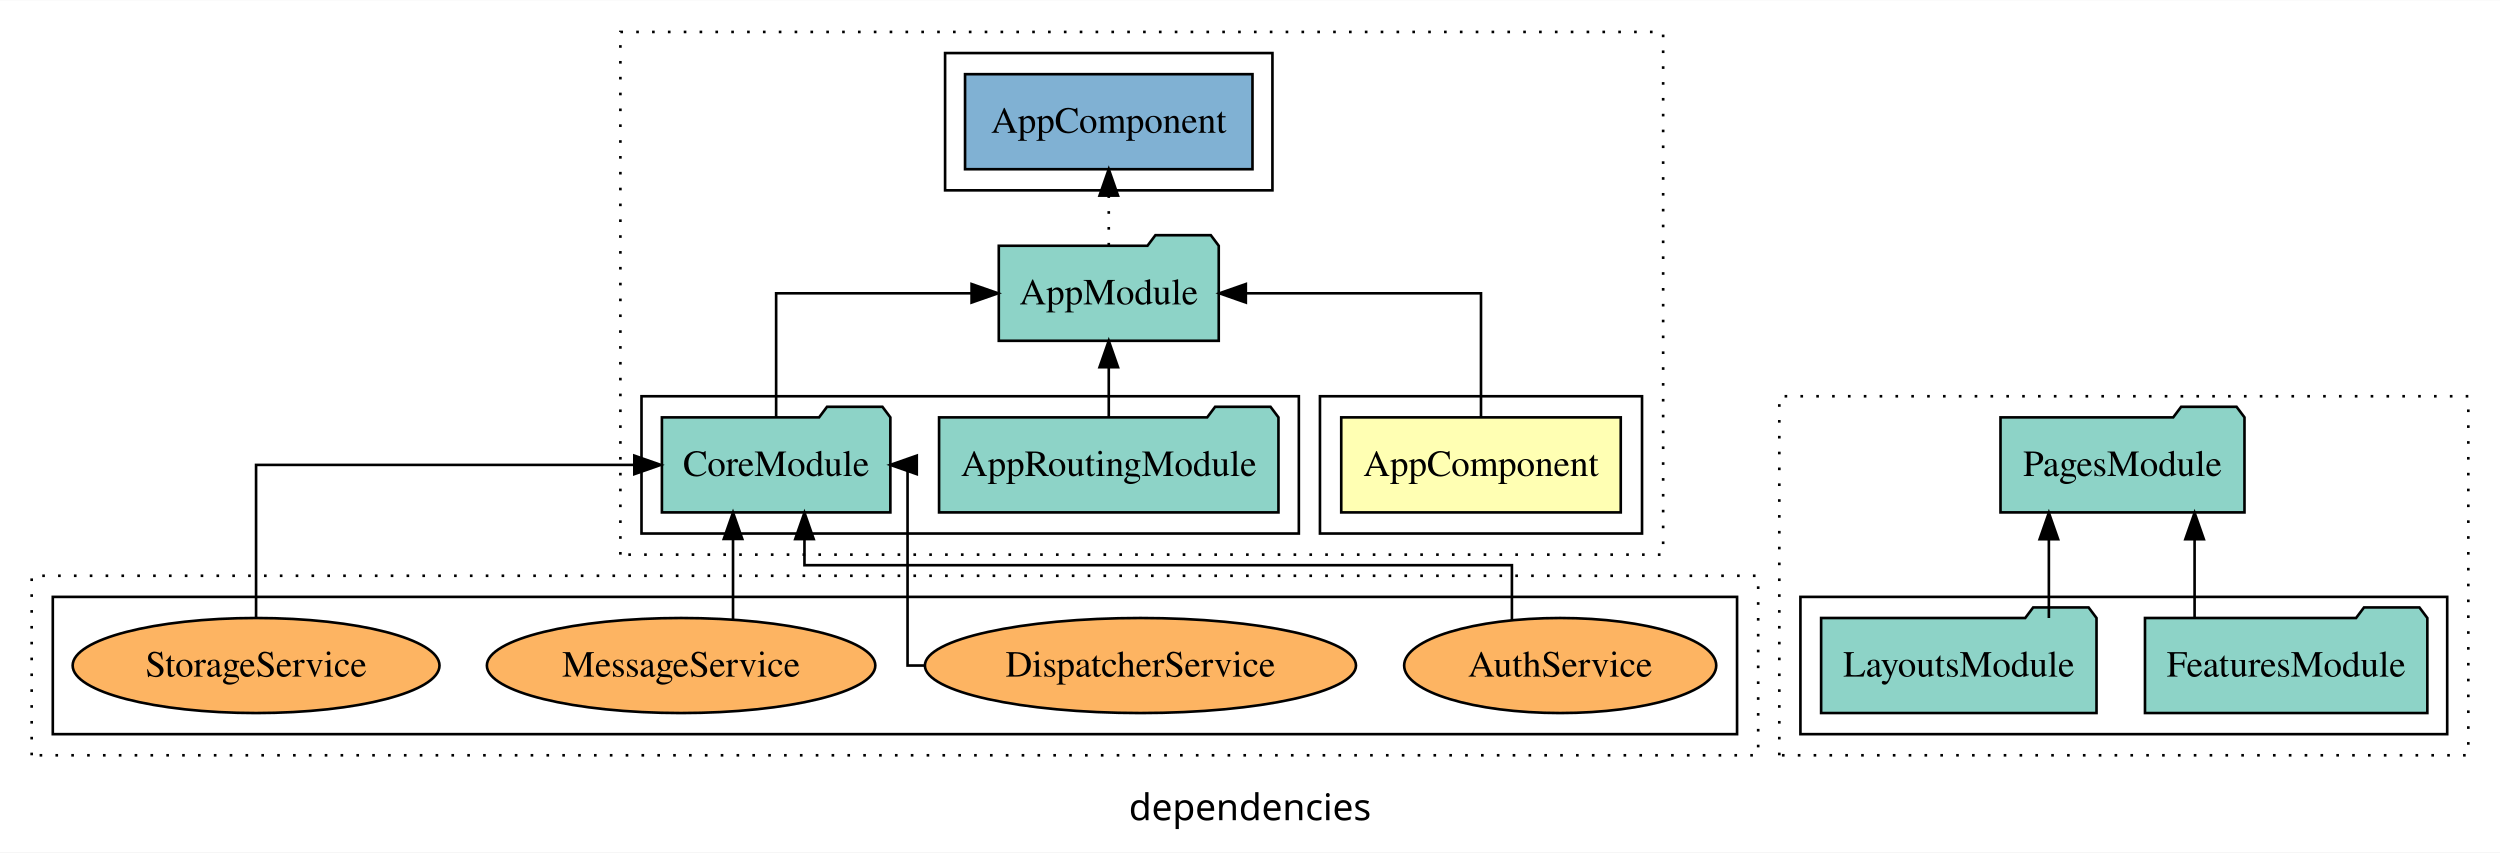
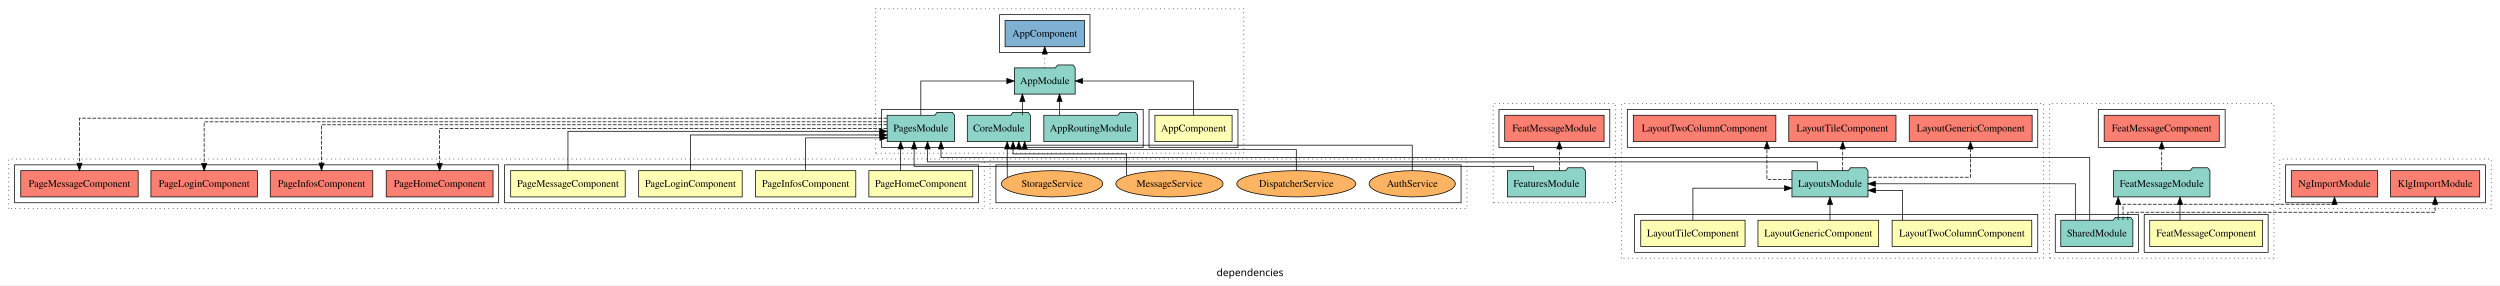
- <svg xmlns="http://www.w3.org/2000/svg" width="947pt" height="323pt" viewBox="0.00 0.00 947.00 322.80">
-   <g id="graph0" class="graph" transform="scale(1 1) rotate(0) translate(4 318.8)">
-     <polygon fill="white" stroke="transparent" points="-4,4 -4,-318.8 943,-318.8 943,4 -4,4" />
-     <text text-anchor="middle" x="469.5" y="-8.2" font-family="sans-serif" font-size="14.00">dependencies</text>
+ <svg xmlns="http://www.w3.org/2000/svg" width="3429pt" height="391pt" viewBox="0.00 0.00 3429.00 390.80">
+   <g id="graph0" class="graph" transform="scale(1 1) rotate(0) translate(4 386.8)">
+     <polygon fill="white" stroke="transparent" points="-4,4 -4,-386.8 3425,-386.8 3425,4 -4,4" />
+     <text text-anchor="middle" x="1710.5" y="-8.2" font-family="sans-serif" font-size="14.00">dependencies</text>
    <g id="clust1" class="cluster">
-       <polygon fill="none" stroke="black" stroke-dasharray="1,5" points="231,-108.8 231,-306.8 626,-306.8 626,-108.8 231,-108.8" />
+       <polygon fill="none" stroke="black" stroke-dasharray="1,5" points="1197,-176.8 1197,-374.8 1702,-374.8 1702,-176.8 1197,-176.8" />
    </g>
    <g id="clust2" class="cluster">
-       <polygon fill="none" stroke="black" points="496,-116.8 496,-168.8 618,-168.8 618,-116.8 496,-116.8" />
+       <polygon fill="none" stroke="black" points="1572,-184.8 1572,-236.8 1694,-236.8 1694,-184.8 1572,-184.8" />
    </g>
    <g id="clust4" class="cluster">
-       <polygon fill="none" stroke="black" points="239,-116.8 239,-168.8 488,-168.8 488,-116.8 239,-116.8" />
+       <polygon fill="none" stroke="black" points="1205,-184.8 1205,-236.8 1564,-236.8 1564,-184.8 1205,-184.8" />
    </g>
    <g id="clust6" class="cluster">
-       <polygon fill="none" stroke="black" points="354,-246.8 354,-298.8 478,-298.8 478,-246.8 354,-246.8" />
+       <polygon fill="none" stroke="black" points="1367,-314.8 1367,-366.8 1491,-366.8 1491,-314.8 1367,-314.8" />
    </g>
    <g id="clust14" class="cluster">
-       <polygon fill="none" stroke="black" stroke-dasharray="1,5" points="8,-32.8 8,-100.8 662,-100.8 662,-32.8 8,-32.8" />
+       <polygon fill="none" stroke="black" stroke-dasharray="1,5" points="1354,-100.8 1354,-168.8 2008,-168.8 2008,-100.8 1354,-100.8" />
    </g>
    <g id="clust19" class="cluster">
-       <polygon fill="none" stroke="black" points="16,-40.8 16,-92.8 654,-92.8 654,-40.8 16,-40.8" />
-     </g>
-     <g id="clust44" class="cluster">
-       <polygon fill="none" stroke="black" stroke-dasharray="1,5" points="670,-32.8 670,-168.8 931,-168.8 931,-32.8 670,-32.8" />
-     </g>
-     <g id="clust46" class="cluster">
-       <polygon fill="none" stroke="black" points="678,-40.8 678,-92.8 923,-92.8 923,-40.8 678,-40.8" />
+       <polygon fill="none" stroke="black" points="1362,-108.8 1362,-160.8 2000,-160.8 2000,-108.8 1362,-108.8" />
+     </g>
+     <g id="clust20" class="cluster">
+       <polygon fill="none" stroke="black" stroke-dasharray="1,5" points="2807,-32.8 2807,-244.8 3115,-244.8 3115,-32.8 2807,-32.8" />
+     </g>
+     <g id="clust21" class="cluster">
+       <polygon fill="none" stroke="black" points="2937,-40.8 2937,-92.8 3107,-92.8 3107,-40.8 2937,-40.8" />
+     </g>
+     <g id="clust23" class="cluster">
+       <polygon fill="none" stroke="black" points="2815,-40.8 2815,-92.8 2929,-92.8 2929,-40.8 2815,-40.8" />
+     </g>
+     <g id="clust24" class="cluster">
+       <polygon fill="none" stroke="black" points="2874,-184.8 2874,-236.8 3048,-236.8 3048,-184.8 2874,-184.8" />
+     </g>
+     <g id="clust27" class="cluster">
+       <polygon fill="none" stroke="black" stroke-dasharray="1,5" points="2044,-108.8 2044,-244.8 2212,-244.8 2212,-108.8 2044,-108.8" />
+     </g>
+     <g id="clust30" class="cluster">
+       <polygon fill="none" stroke="black" points="2052,-184.8 2052,-236.8 2204,-236.8 2204,-184.8 2052,-184.8" />
+     </g>
+     <g id="clust39" class="cluster">
+       <polygon fill="none" stroke="black" stroke-dasharray="1,5" points="2220,-32.8 2220,-244.8 2799,-244.8 2799,-32.8 2220,-32.8" />
+     </g>
+     <g id="clust40" class="cluster">
+       <polygon fill="none" stroke="black" points="2238,-40.8 2238,-92.8 2791,-92.8 2791,-40.8 2238,-40.8" />
+     </g>
+     <g id="clust45" class="cluster">
+       <polygon fill="none" stroke="black" points="2228,-184.8 2228,-236.8 2791,-236.8 2791,-184.8 2228,-184.8" />
+     </g>
+     <g id="clust54" class="cluster">
+       <polygon fill="none" stroke="black" stroke-dasharray="1,5" points="8,-100.8 8,-168.8 1346,-168.8 1346,-100.8 8,-100.8" />
+     </g>
+     <g id="clust55" class="cluster">
+       <polygon fill="none" stroke="black" points="688,-108.8 688,-160.8 1338,-160.8 1338,-108.8 688,-108.8" />
+     </g>
+     <g id="clust61" class="cluster">
+       <polygon fill="none" stroke="black" points="16,-108.8 16,-160.8 680,-160.8 680,-108.8 16,-108.8" />
+     </g>
+     <g id="clust64" class="cluster">
+       <polygon fill="none" stroke="black" stroke-dasharray="1,5" points="3123,-100.8 3123,-168.8 3413,-168.8 3413,-100.8 3123,-100.8" />
+     </g>
+     <g id="clust67" class="cluster">
+       <polygon fill="none" stroke="black" points="3131,-108.8 3131,-160.8 3405,-160.8 3405,-108.8 3131,-108.8" />
    </g>
    <g id="node1" class="node">
-       <polygon fill="#ffffb3" stroke="black" points="609.94,-160.8 504.06,-160.8 504.06,-124.8 609.94,-124.8 609.94,-160.8" />
-       <text text-anchor="middle" x="557" y="-138.6" font-family="Times,serif" font-size="14.00">AppComponent</text>
+       <polygon fill="#ffffb3" stroke="black" points="1685.94,-228.8 1580.06,-228.8 1580.06,-192.8 1685.94,-192.8 1685.94,-228.8" />
+       <text text-anchor="middle" x="1633" y="-206.6" font-family="Times,serif" font-size="14.00">AppComponent</text>
    </g>
    <g id="node2" class="node">
-       <polygon fill="#8dd3c7" stroke="black" points="457.66,-225.8 454.66,-229.8 433.66,-229.8 430.66,-225.8 374.34,-225.8 374.34,-189.8 457.66,-189.8 457.66,-225.8" />
-       <text text-anchor="middle" x="416" y="-203.6" font-family="Times,serif" font-size="14.00">AppModule</text>
+       <polygon fill="#8dd3c7" stroke="black" points="1470.66,-293.8 1467.66,-297.8 1446.66,-297.8 1443.66,-293.8 1387.34,-293.8 1387.34,-257.8 1470.66,-257.8 1470.66,-293.8" />
+       <text text-anchor="middle" x="1429" y="-271.6" font-family="Times,serif" font-size="14.00">AppModule</text>
    </g>
    <g id="edge1" class="edge">
-       <path fill="none" stroke="black" d="M557,-160.91C557,-180.14 557,-207.8 557,-207.8 557,-207.8 467.92,-207.8 467.92,-207.8" />
-       <polygon fill="black" stroke="black" points="467.92,-204.3 457.92,-207.8 467.92,-211.3 467.92,-204.3" />
+       <path fill="none" stroke="black" d="M1633,-228.91C1633,-248.14 1633,-275.8 1633,-275.8 1633,-275.8 1480.77,-275.8 1480.77,-275.8" />
+       <polygon fill="black" stroke="black" points="1480.77,-272.3 1470.77,-275.8 1480.77,-279.3 1480.77,-272.3" />
+     </g>
+     <g id="node6" class="node">
+       <polygon fill="#80b1d3" stroke="black" points="1483.44,-358.8 1374.56,-358.8 1374.56,-322.8 1483.44,-322.8 1483.44,-358.8" />
+       <text text-anchor="middle" x="1429" y="-336.6" font-family="Times,serif" font-size="14.00">AppComponent </text>
+     </g>
+     <g id="edge5" class="edge">
+       <path fill="none" stroke="black" stroke-dasharray="1,5" d="M1429,-293.91C1429,-293.91 1429,-312.79 1429,-312.79" />
+       <polygon fill="black" stroke="black" points="1425.5,-312.79 1429,-322.79 1432.5,-312.79 1425.5,-312.79" />
+     </g>
+     <g id="node3" class="node">
+       <polygon fill="#8dd3c7" stroke="black" points="1556.28,-228.8 1553.28,-232.8 1532.28,-232.8 1529.28,-228.8 1427.72,-228.8 1427.72,-192.8 1556.28,-192.8 1556.28,-228.8" />
+       <text text-anchor="middle" x="1492" y="-206.6" font-family="Times,serif" font-size="14.00">AppRoutingModule</text>
+     </g>
+     <g id="edge2" class="edge">
+       <path fill="none" stroke="black" d="M1449.22,-228.91C1449.22,-228.91 1449.22,-247.79 1449.22,-247.79" />
+       <polygon fill="black" stroke="black" points="1445.72,-247.79 1449.22,-257.79 1452.72,-247.79 1445.72,-247.79" />
+     </g>
+     <g id="node4" class="node">
+       <polygon fill="#8dd3c7" stroke="black" points="1409.27,-228.8 1406.27,-232.8 1385.27,-232.8 1382.27,-228.8 1322.73,-228.8 1322.73,-192.8 1409.27,-192.8 1409.27,-228.8" />
+       <text text-anchor="middle" x="1366" y="-206.6" font-family="Times,serif" font-size="14.00">CoreModule</text>
+     </g>
+     <g id="edge3" class="edge">
+       <path fill="none" stroke="black" d="M1398.28,-228.91C1398.28,-228.91 1398.28,-247.79 1398.28,-247.79" />
+       <polygon fill="black" stroke="black" points="1394.78,-247.79 1398.28,-257.79 1401.78,-247.79 1394.78,-247.79" />
    </g>
    <g id="node5" class="node">
-       <polygon fill="#80b1d3" stroke="black" points="470.44,-290.8 361.56,-290.8 361.56,-254.8 470.44,-254.8 470.44,-290.8" />
-       <text text-anchor="middle" x="416" y="-268.6" font-family="Times,serif" font-size="14.00">AppComponent </text>
+       <polygon fill="#8dd3c7" stroke="black" points="1305.21,-228.8 1302.21,-232.8 1281.21,-232.8 1278.21,-228.8 1212.79,-228.8 1212.79,-192.8 1305.21,-192.8 1305.21,-228.8" />
+       <text text-anchor="middle" x="1259" y="-206.6" font-family="Times,serif" font-size="14.00">PagesModule</text>
    </g>
    <g id="edge4" class="edge">
-       <path fill="none" stroke="black" stroke-dasharray="1,5" d="M416,-225.91C416,-225.91 416,-244.79 416,-244.79" />
-       <polygon fill="black" stroke="black" points="412.5,-244.79 416,-254.79 419.5,-244.79 412.5,-244.79" />
-     </g>
-     <g id="node3" class="node">
-       <polygon fill="#8dd3c7" stroke="black" points="480.28,-160.8 477.28,-164.8 456.28,-164.8 453.28,-160.8 351.72,-160.8 351.72,-124.8 480.28,-124.8 480.28,-160.8" />
-       <text text-anchor="middle" x="416" y="-138.6" font-family="Times,serif" font-size="14.00">AppRoutingModule</text>
-     </g>
-     <g id="edge2" class="edge">
-       <path fill="none" stroke="black" d="M416,-160.91C416,-160.91 416,-179.79 416,-179.79" />
-       <polygon fill="black" stroke="black" points="412.5,-179.79 416,-189.79 419.5,-179.79 412.5,-179.79" />
-     </g>
-     <g id="node4" class="node">
-       <polygon fill="#8dd3c7" stroke="black" points="333.27,-160.8 330.27,-164.8 309.27,-164.8 306.27,-160.8 246.73,-160.8 246.73,-124.8 333.27,-124.8 333.27,-160.8" />
-       <text text-anchor="middle" x="290" y="-138.6" font-family="Times,serif" font-size="14.00">CoreModule</text>
-     </g>
-     <g id="edge3" class="edge">
-       <path fill="none" stroke="black" d="M290,-160.91C290,-180.14 290,-207.8 290,-207.8 290,-207.8 364.04,-207.8 364.04,-207.8" />
-       <polygon fill="black" stroke="black" points="364.04,-211.3 374.04,-207.8 364.04,-204.3 364.04,-211.3" />
-     </g>
-     <g id="node6" class="node">
-       <ellipse fill="#fdb462" stroke="black" cx="587" cy="-66.8" rx="59.11" ry="18" />
-       <text text-anchor="middle" x="587" y="-62.6" font-family="Times,serif" font-size="14.00">AuthService</text>
-     </g>
-     <g id="edge5" class="edge">
-       <path fill="none" stroke="black" d="M568.71,-84.02C568.71,-94.08 568.71,-104.8 568.71,-104.8 568.71,-104.8 300.73,-104.8 300.73,-104.8 300.73,-104.8 300.73,-114.69 300.73,-114.69" />
-       <polygon fill="black" stroke="black" points="297.23,-114.69 300.73,-124.69 304.23,-114.69 297.23,-114.69" />
+       <path fill="none" stroke="black" d="M1259,-228.91C1259,-248.14 1259,-275.8 1259,-275.8 1259,-275.8 1376.98,-275.8 1376.98,-275.8" />
+       <polygon fill="black" stroke="black" points="1376.98,-279.3 1386.98,-275.8 1376.98,-272.3 1376.98,-279.3" />
+     </g>
+     <g id="node28" class="node">
+       <polygon fill="#fb8072" stroke="black" points="672.26,-152.8 525.74,-152.8 525.74,-116.8 672.26,-116.8 672.26,-152.8" />
+       <text text-anchor="middle" x="599" y="-130.6" font-family="Times,serif" font-size="14.00">PageHomeComponent </text>
+     </g>
+     <g id="edge28" class="edge">
+       <path fill="none" stroke="black" stroke-dasharray="5,2" d="M1212.85,-210.8C1062.9,-210.8 599,-210.8 599,-210.8 599,-210.8 599,-162.81 599,-162.81" />
+       <polygon fill="black" stroke="black" points="602.5,-162.81 599,-152.81 595.5,-162.81 602.5,-162.81" />
+     </g>
+     <g id="node29" class="node">
+       <polygon fill="#fb8072" stroke="black" points="507.32,-152.8 366.68,-152.8 366.68,-116.8 507.32,-116.8 507.32,-152.8" />
+       <text text-anchor="middle" x="437" y="-130.6" font-family="Times,serif" font-size="14.00">PageInfosComponent </text>
+     </g>
+     <g id="edge29" class="edge">
+       <path fill="none" stroke="black" stroke-dasharray="5,2" d="M1212.75,-215.8C1039.25,-215.8 437,-215.8 437,-215.8 437,-215.8 437,-163.18 437,-163.18" />
+       <polygon fill="black" stroke="black" points="440.5,-163.18 437,-153.18 433.5,-163.18 440.5,-163.18" />
+     </g>
+     <g id="node30" class="node">
+       <polygon fill="#fb8072" stroke="black" points="348.99,-152.8 203.01,-152.8 203.01,-116.8 348.99,-116.8 348.99,-152.8" />
+       <text text-anchor="middle" x="276" y="-130.6" font-family="Times,serif" font-size="14.00">PageLoginComponent </text>
+     </g>
+     <g id="edge30" class="edge">
+       <path fill="none" stroke="black" stroke-dasharray="5,2" d="M1212.58,-219.8C1017.73,-219.8 276,-219.8 276,-219.8 276,-219.8 276,-162.83 276,-162.83" />
+       <polygon fill="black" stroke="black" points="279.5,-162.83 276,-152.83 272.5,-162.83 279.5,-162.83" />
+     </g>
+     <g id="node31" class="node">
+       <polygon fill="#fb8072" stroke="black" points="185.53,-152.8 24.47,-152.8 24.47,-116.8 185.53,-116.8 185.53,-152.8" />
+       <text text-anchor="middle" x="105" y="-130.6" font-family="Times,serif" font-size="14.00">PageMessageComponent </text>
+     </g>
+     <g id="edge31" class="edge">
+       <path fill="none" stroke="black" stroke-dasharray="5,2" d="M1212.69,-224.8C997.43,-224.8 105,-224.8 105,-224.8 105,-224.8 105,-163.01 105,-163.01" />
+       <polygon fill="black" stroke="black" points="108.5,-163.01 105,-153.01 101.5,-163.01 108.5,-163.01" />
    </g>
    <g id="node7" class="node">
-       <ellipse fill="#fdb462" stroke="black" cx="428" cy="-66.8" rx="81.65" ry="18" />
-       <text text-anchor="middle" x="428" y="-62.6" font-family="Times,serif" font-size="14.00">DispatcherService</text>
+       <ellipse fill="#fdb462" stroke="black" cx="1933" cy="-134.8" rx="59.11" ry="18" />
+       <text text-anchor="middle" x="1933" y="-130.6" font-family="Times,serif" font-size="14.00">AuthService</text>
    </g>
    <g id="edge6" class="edge">
-       <path fill="none" stroke="black" d="M346.12,-66.8C342.15,-66.8 339.78,-66.8 339.78,-66.8 339.78,-66.8 339.78,-142.8 339.78,-142.8 339.78,-142.8 339.13,-142.8 339.13,-142.8" />
-       <polygon fill="black" stroke="black" points="343.27,-139.3 333.27,-142.8 343.27,-146.3 343.27,-139.3" />
+       <path fill="none" stroke="black" d="M1933,-153.04C1933,-168.37 1933,-187.8 1933,-187.8 1933,-187.8 1401.41,-187.8 1401.41,-187.8 1401.41,-187.8 1401.41,-188.29 1401.41,-188.29" />
+       <polygon fill="black" stroke="black" points="1397.91,-182.68 1401.41,-192.68 1404.91,-182.68 1397.91,-182.68" />
    </g>
    <g id="node8" class="node">
-       <ellipse fill="#fdb462" stroke="black" cx="254" cy="-66.8" rx="73.57" ry="18" />
-       <text text-anchor="middle" x="254" y="-62.6" font-family="Times,serif" font-size="14.00">MessageService</text>
+       <ellipse fill="#fdb462" stroke="black" cx="1774" cy="-134.8" rx="81.65" ry="18" />
+       <text text-anchor="middle" x="1774" y="-130.6" font-family="Times,serif" font-size="14.00">DispatcherService</text>
    </g>
    <g id="edge7" class="edge">
-       <path fill="none" stroke="black" d="M273.67,-84.43C273.67,-84.43 273.67,-114.74 273.67,-114.74" />
-       <polygon fill="black" stroke="black" points="270.17,-114.74 273.67,-124.74 277.17,-114.74 270.17,-114.74" />
+       <path fill="none" stroke="black" d="M1774,-152.84C1774,-166.09 1774,-181.8 1774,-181.8 1774,-181.8 1393.43,-181.8 1393.43,-181.8 1393.43,-181.8 1393.43,-182.88 1393.43,-182.88" />
+       <polygon fill="black" stroke="black" points="1389.93,-182.6 1393.43,-192.6 1396.93,-182.6 1389.93,-182.6" />
    </g>
    <g id="node9" class="node">
-       <ellipse fill="#fdb462" stroke="black" cx="93" cy="-66.8" rx="69.48" ry="18" />
-       <text text-anchor="middle" x="93" y="-62.6" font-family="Times,serif" font-size="14.00">StorageService</text>
+       <ellipse fill="#fdb462" stroke="black" cx="1600" cy="-134.8" rx="73.57" ry="18" />
+       <text text-anchor="middle" x="1600" y="-130.6" font-family="Times,serif" font-size="14.00">MessageService</text>
    </g>
    <g id="edge8" class="edge">
-       <path fill="none" stroke="black" d="M93,-84.81C93,-107.29 93,-142.8 93,-142.8 93,-142.8 236.28,-142.8 236.28,-142.8" />
-       <polygon fill="black" stroke="black" points="236.28,-146.3 246.28,-142.8 236.28,-139.3 236.28,-146.3" />
+       <path fill="none" stroke="black" d="M1541.3,-146C1541.3,-158.14 1541.3,-175.8 1541.3,-175.8 1541.3,-175.8 1385.46,-175.8 1385.46,-175.8 1385.46,-175.8 1385.46,-182.48 1385.46,-182.48" />
+       <polygon fill="black" stroke="black" points="1381.96,-182.48 1385.46,-192.48 1388.96,-182.48 1381.96,-182.48" />
    </g>
    <g id="node10" class="node">
-       <polygon fill="#8dd3c7" stroke="black" points="915.48,-84.8 912.48,-88.8 891.48,-88.8 888.48,-84.8 808.52,-84.8 808.52,-48.8 915.48,-48.8 915.48,-84.8" />
-       <text text-anchor="middle" x="862" y="-62.6" font-family="Times,serif" font-size="14.00">FeaturesModule</text>
+       <ellipse fill="#fdb462" stroke="black" cx="1439" cy="-134.8" rx="69.48" ry="18" />
+       <text text-anchor="middle" x="1439" y="-130.6" font-family="Times,serif" font-size="14.00">StorageService</text>
+     </g>
+     <g id="edge9" class="edge">
+       <path fill="none" stroke="black" d="M1377.48,-143.22C1377.48,-143.22 1377.48,-182.53 1377.48,-182.53" />
+       <polygon fill="black" stroke="black" points="1373.98,-182.53 1377.48,-192.53 1380.98,-182.53 1373.98,-182.53" />
+     </g>
+     <g id="node11" class="node">
+       <polygon fill="#ffffb3" stroke="black" points="3099.42,-84.8 2944.58,-84.8 2944.58,-48.8 3099.42,-48.8 3099.42,-84.8" />
+       <text text-anchor="middle" x="3022" y="-62.6" font-family="Times,serif" font-size="14.00">FeatMessageComponent</text>
    </g>
    <g id="node12" class="node">
-       <polygon fill="#8dd3c7" stroke="black" points="846.21,-160.8 843.21,-164.8 822.21,-164.8 819.21,-160.8 753.79,-160.8 753.79,-124.8 846.21,-124.8 846.21,-160.8" />
-       <text text-anchor="middle" x="800" y="-138.6" font-family="Times,serif" font-size="14.00">PagesModule</text>
-     </g>
-     <g id="edge9" class="edge">
-       <path fill="none" stroke="black" d="M827.31,-84.81C827.31,-84.81 827.31,-114.65 827.31,-114.65" />
-       <polygon fill="black" stroke="black" points="823.81,-114.65 827.31,-124.65 830.81,-114.65 823.81,-114.65" />
-     </g>
-     <g id="node11" class="node">
-       <polygon fill="#8dd3c7" stroke="black" points="790.16,-84.8 787.16,-88.8 766.16,-88.8 763.16,-84.8 685.84,-84.8 685.84,-48.8 790.16,-48.8 790.16,-84.8" />
-       <text text-anchor="middle" x="738" y="-62.6" font-family="Times,serif" font-size="14.00">LayoutsModule</text>
+       <polygon fill="#8dd3c7" stroke="black" points="3027.14,-152.8 3024.14,-156.8 3003.14,-156.8 3000.14,-152.8 2894.86,-152.8 2894.86,-116.8 3027.14,-116.8 3027.14,-152.8" />
+       <text text-anchor="middle" x="2961" y="-130.6" font-family="Times,serif" font-size="14.00">FeatMessageModule</text>
    </g>
    <g id="edge10" class="edge">
-       <path fill="none" stroke="black" d="M772.11,-84.81C772.11,-84.81 772.11,-114.65 772.11,-114.65" />
-       <polygon fill="black" stroke="black" points="768.61,-114.65 772.11,-124.65 775.61,-114.65 768.61,-114.65" />
+       <path fill="none" stroke="black" d="M2986.06,-85.02C2986.06,-85.02 2986.06,-106.53 2986.06,-106.53" />
+       <polygon fill="black" stroke="black" points="2982.56,-106.53 2986.06,-116.53 2989.56,-106.53 2982.56,-106.53" />
+     </g>
+     <g id="node14" class="node">
+       <polygon fill="#fb8072" stroke="black" points="3039.92,-228.8 2882.08,-228.8 2882.08,-192.8 3039.92,-192.8 3039.92,-228.8" />
+       <text text-anchor="middle" x="2961" y="-206.6" font-family="Times,serif" font-size="14.00">FeatMessageComponent </text>
+     </g>
+     <g id="edge12" class="edge">
+       <path fill="none" stroke="black" stroke-dasharray="5,2" d="M2961,-152.81C2961,-152.81 2961,-182.65 2961,-182.65" />
+       <polygon fill="black" stroke="black" points="2957.5,-182.65 2961,-192.65 2964.5,-182.65 2957.5,-182.65" />
+     </g>
+     <g id="node13" class="node">
+       <polygon fill="#8dd3c7" stroke="black" points="2921.43,-84.8 2918.43,-88.8 2897.43,-88.8 2894.43,-84.8 2822.57,-84.8 2822.57,-48.8 2921.43,-48.8 2921.43,-84.8" />
+       <text text-anchor="middle" x="2872" y="-62.6" font-family="Times,serif" font-size="14.00">SharedModule</text>
+     </g>
+     <g id="edge27" class="edge">
+       <path fill="none" stroke="black" d="M2862.29,-84.92C2862.29,-114.71 2862.29,-170.8 2862.29,-170.8 2862.29,-170.8 1286.66,-170.8 1286.66,-170.8 1286.66,-170.8 1286.66,-182.67 1286.66,-182.67" />
+       <polygon fill="black" stroke="black" points="1283.16,-182.67 1286.66,-192.67 1290.16,-182.67 1283.16,-182.67" />
+     </g>
+     <g id="edge11" class="edge">
+       <path fill="none" stroke="black" d="M2901.31,-85.02C2901.31,-85.02 2901.31,-106.53 2901.31,-106.53" />
+       <polygon fill="black" stroke="black" points="2897.81,-106.53 2901.31,-116.53 2904.81,-106.53 2897.81,-106.53" />
+     </g>
+     <g id="node20" class="node">
+       <polygon fill="#8dd3c7" stroke="black" points="2558.16,-152.8 2555.16,-156.8 2534.16,-156.8 2531.16,-152.8 2453.84,-152.8 2453.84,-116.8 2558.16,-116.8 2558.16,-152.8" />
+       <text text-anchor="middle" x="2506" y="-130.6" font-family="Times,serif" font-size="14.00">LayoutsModule</text>
+     </g>
+     <g id="edge17" class="edge">
+       <path fill="none" stroke="black" d="M2842.54,-85.02C2842.54,-105.17 2842.54,-134.8 2842.54,-134.8 2842.54,-134.8 2568.21,-134.8 2568.21,-134.8" />
+       <polygon fill="black" stroke="black" points="2568.21,-131.3 2558.21,-134.8 2568.21,-138.3 2568.21,-131.3" />
+     </g>
+     <g id="node32" class="node">
+       <polygon fill="#fb8072" stroke="black" points="3397.16,-152.8 3274.84,-152.8 3274.84,-116.8 3397.16,-116.8 3397.16,-152.8" />
+       <text text-anchor="middle" x="3336" y="-130.6" font-family="Times,serif" font-size="14.00">KlgImportModule </text>
+     </g>
+     <g id="edge32" class="edge">
+       <path fill="none" stroke="black" stroke-dasharray="5,2" d="M2914.58,-85C2914.58,-90.83 2914.58,-95.8 2914.58,-95.8 2914.58,-95.8 3336,-95.8 3336,-95.8 3336,-95.8 3336,-106.67 3336,-106.67" />
+       <polygon fill="black" stroke="black" points="3332.5,-106.67 3336,-116.67 3339.5,-106.67 3332.5,-106.67" />
+     </g>
+     <g id="node33" class="node">
+       <polygon fill="#fb8072" stroke="black" points="3257.27,-152.8 3138.73,-152.8 3138.73,-116.8 3257.27,-116.8 3257.27,-152.8" />
+       <text text-anchor="middle" x="3198" y="-130.6" font-family="Times,serif" font-size="14.00">NgImportModule </text>
+     </g>
+     <g id="edge33" class="edge">
+       <path fill="none" stroke="black" stroke-dasharray="5,2" d="M2907.95,-84.93C2907.95,-95.51 2907.95,-106.8 2907.95,-106.8 2907.95,-106.8 3198,-106.8 3198,-106.8 3198,-106.8 3198,-107.78 3198,-107.78" />
+       <polygon fill="black" stroke="black" points="3194.5,-106.59 3198,-116.59 3201.5,-106.59 3194.5,-106.59" />
+     </g>
+     <g id="node15" class="node">
+       <polygon fill="#fb8072" stroke="black" points="2196.14,-228.8 2059.86,-228.8 2059.86,-192.8 2196.14,-192.8 2196.14,-228.8" />
+       <text text-anchor="middle" x="2128" y="-206.6" font-family="Times,serif" font-size="14.00">FeatMessageModule </text>
+     </g>
+     <g id="node16" class="node">
+       <polygon fill="#8dd3c7" stroke="black" points="2170.48,-152.8 2167.48,-156.8 2146.48,-156.8 2143.48,-152.8 2063.52,-152.8 2063.52,-116.8 2170.48,-116.8 2170.48,-152.8" />
+       <text text-anchor="middle" x="2117" y="-130.6" font-family="Times,serif" font-size="14.00">FeaturesModule</text>
+     </g>
+     <g id="edge25" class="edge">
+       <path fill="none" stroke="black" d="M2099.17,-152.99C2099.17,-156.34 2099.17,-158.8 2099.17,-158.8 2099.17,-158.8 1249.78,-158.8 1249.78,-158.8 1249.78,-158.8 1249.78,-182.61 1249.78,-182.61" />
+       <polygon fill="black" stroke="black" points="1246.28,-182.61 1249.78,-192.61 1253.28,-182.61 1246.28,-182.61" />
+     </g>
+     <g id="edge13" class="edge">
+       <path fill="none" stroke="black" stroke-dasharray="5,2" d="M2134.83,-152.81C2134.83,-152.81 2134.83,-182.65 2134.83,-182.65" />
+       <polygon fill="black" stroke="black" points="2131.33,-182.65 2134.83,-192.65 2138.33,-182.65 2131.33,-182.65" />
+     </g>
+     <g id="node17" class="node">
+       <polygon fill="#ffffb3" stroke="black" points="2572.79,-84.8 2407.21,-84.8 2407.21,-48.8 2572.79,-48.8 2572.79,-84.8" />
+       <text text-anchor="middle" x="2490" y="-62.6" font-family="Times,serif" font-size="14.00">LayoutGenericComponent</text>
+     </g>
+     <g id="edge14" class="edge">
+       <path fill="none" stroke="black" d="M2506,-85.02C2506,-85.02 2506,-106.53 2506,-106.53" />
+       <polygon fill="black" stroke="black" points="2502.5,-106.53 2506,-116.53 2509.5,-106.53 2502.5,-106.53" />
+     </g>
+     <g id="node18" class="node">
+       <polygon fill="#ffffb3" stroke="black" points="2389.53,-84.8 2246.47,-84.8 2246.47,-48.8 2389.53,-48.8 2389.53,-84.8" />
+       <text text-anchor="middle" x="2318" y="-62.6" font-family="Times,serif" font-size="14.00">LayoutTileComponent</text>
+     </g>
+     <g id="edge15" class="edge">
+       <path fill="none" stroke="black" d="M2318,-85.07C2318,-103.36 2318,-128.8 2318,-128.8 2318,-128.8 2443.63,-128.8 2443.63,-128.8" />
+       <polygon fill="black" stroke="black" points="2443.63,-132.3 2453.63,-128.8 2443.63,-125.3 2443.63,-132.3" />
+     </g>
+     <g id="node19" class="node">
+       <polygon fill="#ffffb3" stroke="black" points="2782.77,-84.8 2591.23,-84.8 2591.23,-48.8 2782.77,-48.8 2782.77,-84.8" />
+       <text text-anchor="middle" x="2687" y="-62.6" font-family="Times,serif" font-size="14.00">LayoutTwoColumnComponent</text>
+     </g>
+     <g id="edge16" class="edge">
+       <path fill="none" stroke="black" d="M2605.56,-84.82C2605.56,-102.17 2605.56,-125.8 2605.56,-125.8 2605.56,-125.8 2568.4,-125.8 2568.4,-125.8" />
+       <polygon fill="black" stroke="black" points="2568.4,-122.3 2558.4,-125.8 2568.4,-129.3 2568.4,-122.3" />
+     </g>
+     <g id="edge26" class="edge">
+       <path fill="none" stroke="black" d="M2488.56,-152.94C2488.56,-159.26 2488.56,-164.8 2488.56,-164.8 2488.56,-164.8 1268.22,-164.8 1268.22,-164.8 1268.22,-164.8 1268.22,-182.62 1268.22,-182.62" />
+       <polygon fill="black" stroke="black" points="1264.72,-182.62 1268.22,-192.62 1271.72,-182.62 1264.72,-182.62" />
+     </g>
+     <g id="node21" class="node">
+       <polygon fill="#fb8072" stroke="black" points="2783.29,-228.8 2614.71,-228.8 2614.71,-192.8 2783.29,-192.8 2783.29,-228.8" />
+       <text text-anchor="middle" x="2699" y="-206.6" font-family="Times,serif" font-size="14.00">LayoutGenericComponent </text>
+     </g>
+     <g id="edge18" class="edge">
+       <path fill="none" stroke="black" stroke-dasharray="5,2" d="M2558.16,-143.8C2615.24,-143.8 2698.74,-143.8 2698.74,-143.8 2698.74,-143.8 2698.74,-182.49 2698.74,-182.49" />
+       <polygon fill="black" stroke="black" points="2695.24,-182.49 2698.74,-192.49 2702.24,-182.49 2695.24,-182.49" />
+     </g>
+     <g id="node22" class="node">
+       <polygon fill="#fb8072" stroke="black" points="2596.53,-228.8 2449.47,-228.8 2449.47,-192.8 2596.53,-192.8 2596.53,-228.8" />
+       <text text-anchor="middle" x="2523" y="-206.6" font-family="Times,serif" font-size="14.00">LayoutTileComponent </text>
+     </g>
+     <g id="edge19" class="edge">
+       <path fill="none" stroke="black" stroke-dasharray="5,2" d="M2523.44,-152.81C2523.44,-152.81 2523.44,-182.65 2523.44,-182.65" />
+       <polygon fill="black" stroke="black" points="2519.94,-182.65 2523.44,-192.65 2526.94,-182.65 2519.94,-182.65" />
+     </g>
+     <g id="node23" class="node">
+       <polygon fill="#fb8072" stroke="black" points="2431.77,-228.8 2236.23,-228.8 2236.23,-192.8 2431.77,-192.8 2431.77,-228.8" />
+       <text text-anchor="middle" x="2334" y="-206.6" font-family="Times,serif" font-size="14.00">LayoutTwoColumnComponent </text>
+     </g>
+     <g id="edge20" class="edge">
+       <path fill="none" stroke="black" stroke-dasharray="5,2" d="M2453.68,-140.8C2435.47,-140.8 2419.49,-140.8 2419.49,-140.8 2419.49,-140.8 2419.49,-182.77 2419.49,-182.77" />
+       <polygon fill="black" stroke="black" points="2415.99,-182.77 2419.49,-192.77 2422.99,-182.77 2415.99,-182.77" />
+     </g>
+     <g id="node24" class="node">
+       <polygon fill="#ffffb3" stroke="black" points="1330.26,-152.8 1187.74,-152.8 1187.74,-116.8 1330.26,-116.8 1330.26,-152.8" />
+       <text text-anchor="middle" x="1259" y="-130.6" font-family="Times,serif" font-size="14.00">PageHomeComponent</text>
+     </g>
+     <g id="edge21" class="edge">
+       <path fill="none" stroke="black" d="M1231.34,-152.81C1231.34,-152.81 1231.34,-182.65 1231.34,-182.65" />
+       <polygon fill="black" stroke="black" points="1227.84,-182.65 1231.34,-192.65 1234.84,-182.65 1227.84,-182.65" />
+     </g>
+     <g id="node25" class="node">
+       <polygon fill="#ffffb3" stroke="black" points="1169.82,-152.8 1032.18,-152.8 1032.18,-116.8 1169.82,-116.8 1169.82,-152.8" />
+       <text text-anchor="middle" x="1101" y="-130.6" font-family="Times,serif" font-size="14.00">PageInfosComponent</text>
+     </g>
+     <g id="edge22" class="edge">
+       <path fill="none" stroke="black" d="M1101,-153.02C1101,-171.63 1101,-197.8 1101,-197.8 1101,-197.8 1202.88,-197.8 1202.88,-197.8" />
+       <polygon fill="black" stroke="black" points="1202.88,-201.3 1212.88,-197.8 1202.88,-194.3 1202.88,-201.3" />
+     </g>
+     <g id="node26" class="node">
+       <polygon fill="#ffffb3" stroke="black" points="1013.99,-152.8 872.01,-152.8 872.01,-116.8 1013.99,-116.8 1013.99,-152.8" />
+       <text text-anchor="middle" x="943" y="-130.6" font-family="Times,serif" font-size="14.00">PageLoginComponent</text>
+     </g>
+     <g id="edge23" class="edge">
+       <path fill="none" stroke="black" d="M943,-153.11C943,-172.95 943,-201.8 943,-201.8 943,-201.8 1202.71,-201.8 1202.71,-201.8" />
+       <polygon fill="black" stroke="black" points="1202.71,-205.3 1212.71,-201.8 1202.71,-198.3 1202.71,-205.3" />
+     </g>
+     <g id="node27" class="node">
+       <polygon fill="#ffffb3" stroke="black" points="853.53,-152.8 696.47,-152.8 696.47,-116.8 853.53,-116.8 853.53,-152.8" />
+       <text text-anchor="middle" x="775" y="-130.6" font-family="Times,serif" font-size="14.00">PageMessageComponent</text>
+     </g>
+     <g id="edge24" class="edge">
+       <path fill="none" stroke="black" d="M775,-152.97C775,-174.3 775,-206.8 775,-206.8 775,-206.8 1202.59,-206.8 1202.59,-206.8" />
+       <polygon fill="black" stroke="black" points="1202.59,-210.3 1212.59,-206.8 1202.59,-203.3 1202.59,-210.3" />
    </g>
  </g>
</svg>
